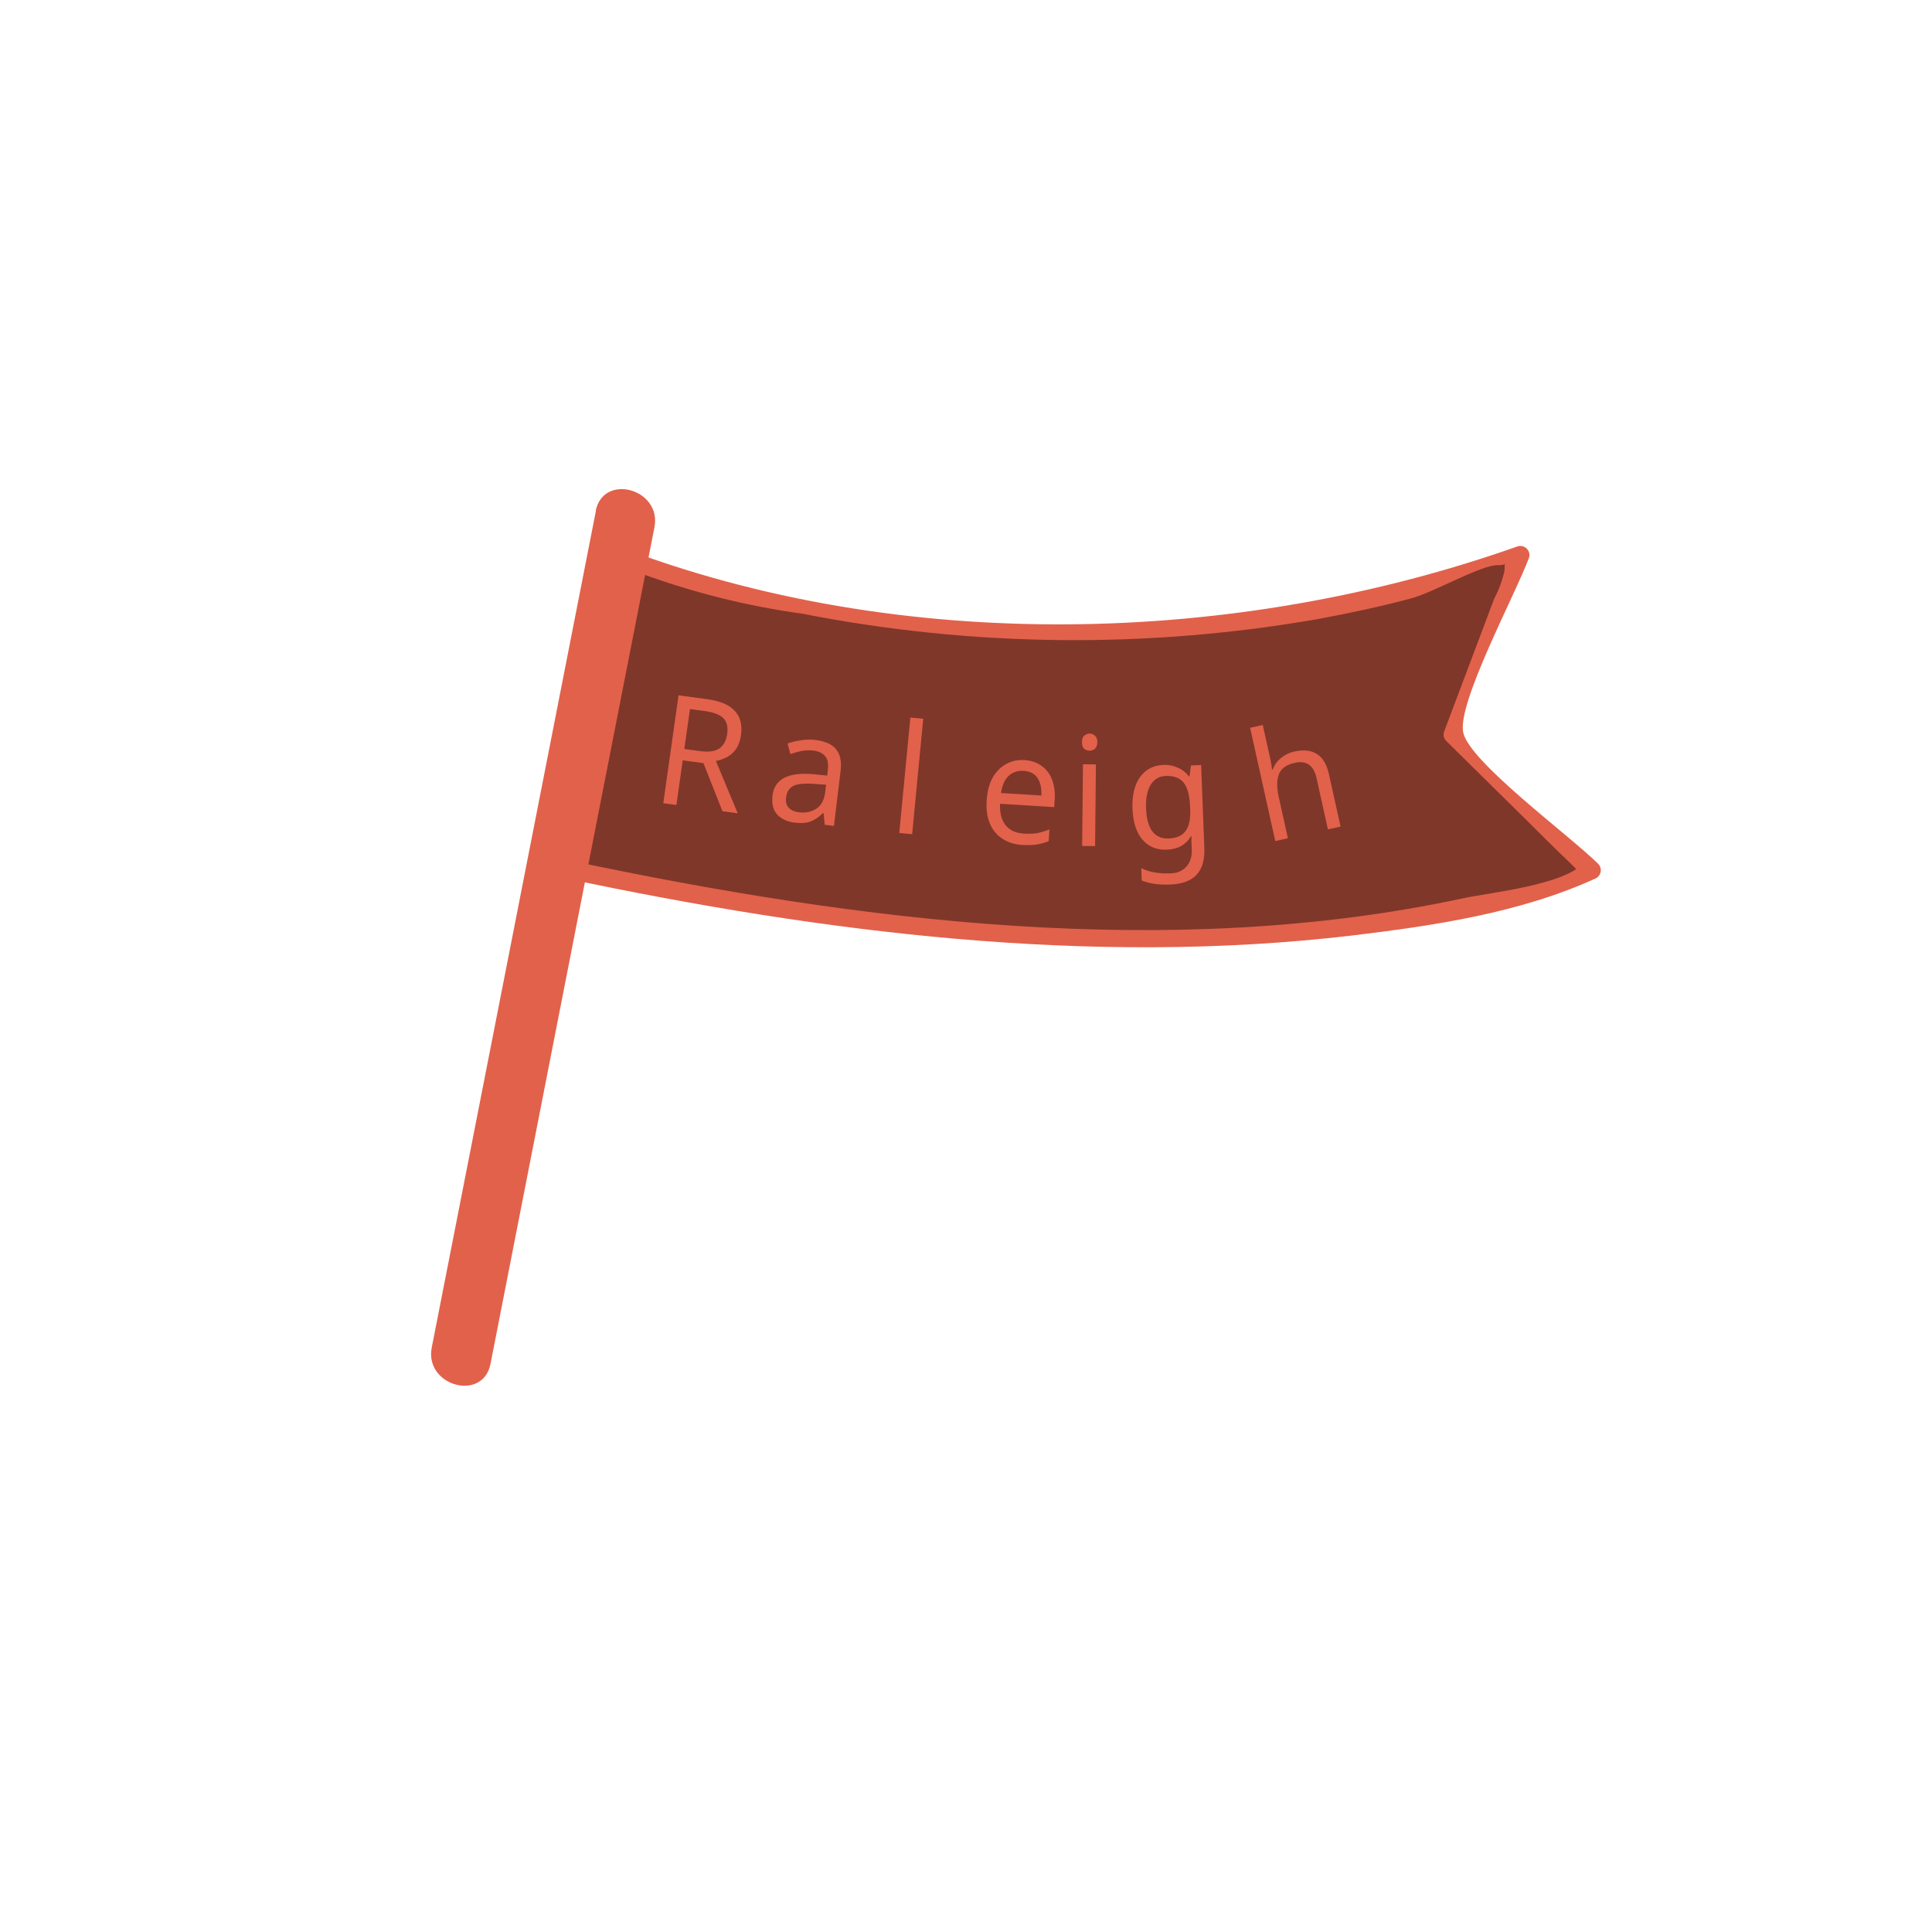
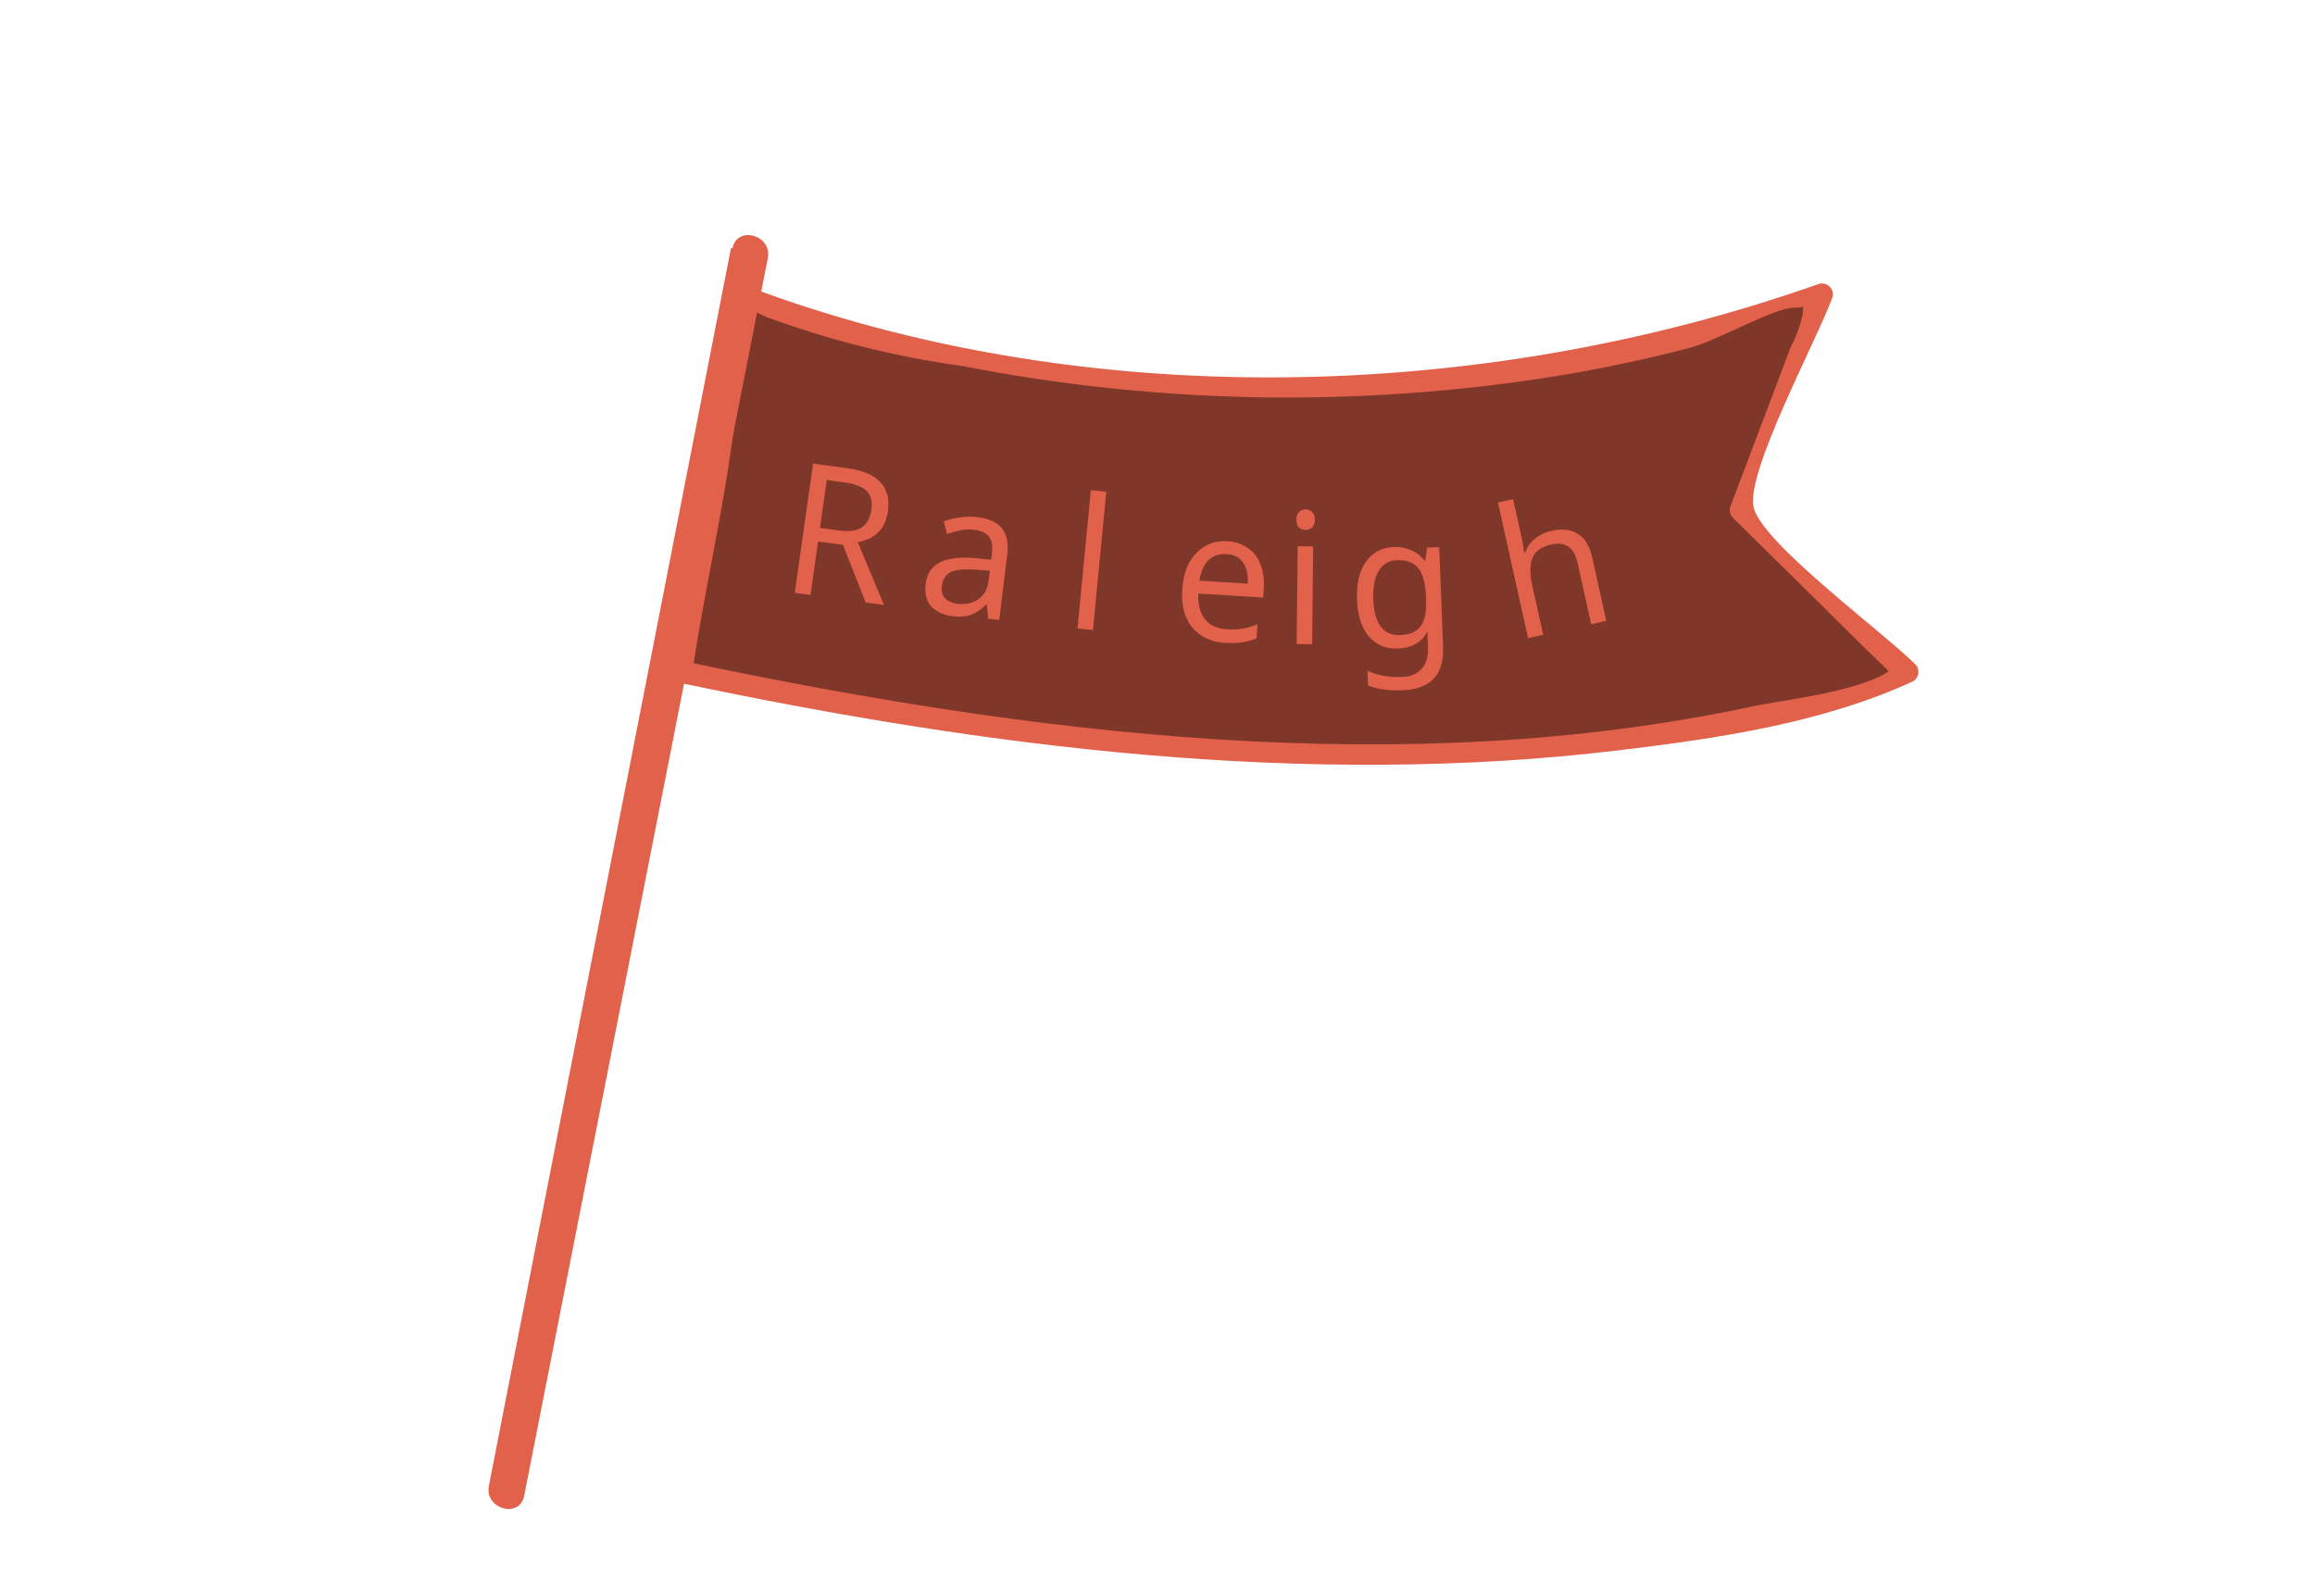
- <svg xmlns="http://www.w3.org/2000/svg" id="Layer_1" data-name="Layer 1" viewBox="0 0 95 95">
+ <svg xmlns="http://www.w3.org/2000/svg" id="Layer_1" data-name="Layer 1" viewBox="0 0 95 65.51">
  <defs>
    <style>.cls-1{fill:#7f372a;}.cls-2,.cls-3{fill:#e2614b;}.cls-3{font-size:7.5px;font-family:Big John;}</style>
  </defs>
-   <path class="cls-1" d="M28,42.76l2.25-15.5s21.75,8.5,44.5,0L71.46,36.1l6.75,6.66S62.46,50.26,28,42.76Z" />
-   <path class="cls-2" d="M28.39,42.88c0.65-4.47,1.93-9.25,2-13.76,0-1.93-.42-1.6,1.08-0.94a38.29,38.29,0,0,0,8,2,69.52,69.52,0,0,0,25.39.25c1.51-.28,3-0.6,4.51-1,1.13-.3,3.49-1.67,4.28-1.64,1.22,0,.32-1.09.33,0.26a5.28,5.28,0,0,1-.5,1.37L71,36a0.44,0.44,0,0,0,.12.44l3.71,3.66c0.78,0.77,1.55,1.55,2.34,2.3s0.3,0.53.73,0c-0.93,1.13-4.75,1.5-6,1.78-14.35,3.07-29.63,1.14-43.8-1.85-0.56-.12-0.81.75-0.24,0.87C40.47,45.86,53.59,47.52,66.49,46c4-.48,8.28-1.11,12-2.82a0.45,0.45,0,0,0,.09-0.71c-1.44-1.42-6.32-5-6.63-6.45s2.57-6.79,3.24-8.61a0.45,0.45,0,0,0-.55-0.55c-13.86,4.91-30.36,5.33-44.26,0a0.45,0.45,0,0,0-.55.31l-2.25,15.5C27.44,43.2,28.31,43.45,28.39,42.88Z" />
-   <text class="cls-3" transform="matrix(0.96, 0.13, -0.14, 0.99, 31.91, 39.4)">R</text>
-   <text class="cls-3" transform="matrix(0.97, 0.12, -0.12, 0.99, 37.52, 40.18)">a</text>
-   <text class="cls-3" transform="translate(43.6 40.9) rotate(5.49) scale(0.97 1)">l</text>
-   <text class="cls-3" transform="translate(48 41.33) rotate(3.53) scale(0.97 1)">e</text>
-   <text class="cls-3" transform="matrix(0.97, 0.01, -0.01, 1, 52.59, 41.59)">i</text>
-   <text class="cls-3" transform="translate(55.37 41.78) rotate(-2.22) scale(0.97 1)">g</text>
-   <text class="cls-3" transform="translate(62.1 41.49) rotate(-12.51) scale(0.97 1)">h</text>
-   <path class="cls-2" d="M29.3,25.13L21.23,66.26c-0.37,1.89,2.52,2.69,2.89.8l8.06-41.13c0.37-1.89-2.52-2.69-2.89-.8h0Z" />
+   <path class="cls-1" d="M28,27.6l2.25-15.5s21.75,8.5,44.5,0l-3.25,8.84,6.75,6.66S62.46,35.1,28,27.6Z" />
+   <path class="cls-2" d="M28.39,27.72c0.65-4.47,1.93-9.25,2-13.76,0-1.93-.42-1.6,1.08-0.94a38.29,38.29,0,0,0,8,2,69.52,69.52,0,0,0,25.39.25c1.51-.28,3-0.6,4.51-1,1.13-.3,3.49-1.67,4.28-1.64,1.22,0,.32-1.09.33,0.26a5.28,5.28,0,0,1-.5,1.37L71,20.82a0.44,0.44,0,0,0,.12.44l3.71,3.66c0.78,0.77,1.55,1.55,2.34,2.3s0.3,0.53.73,0c-0.93,1.13-4.75,1.5-6,1.78-14.35,3.07-29.63,1.14-43.8-1.85-0.56-.12-0.81.75-0.24,0.87,12.63,2.67,25.75,4.33,38.64,2.77,4-.48,8.28-1.11,12-2.82a0.45,0.45,0,0,0,.09-0.71c-1.44-1.42-6.32-5-6.63-6.45s2.57-6.79,3.24-8.61a0.45,0.45,0,0,0-.55-0.55c-13.86,4.91-30.36,5.33-44.26,0a0.45,0.45,0,0,0-.55.31l-2.25,15.5C27.44,28,28.31,28.29,28.39,27.72Z" />
+   <text class="cls-3" transform="matrix(0.96, 0.13, -0.14, 0.99, 31.91, 24.24)">R</text>
+   <text class="cls-3" transform="matrix(0.97, 0.12, -0.12, 0.99, 37.52, 25.02)">a</text>
+   <text class="cls-3" transform="translate(43.6 25.74) rotate(5.49) scale(0.97 1)">l</text>
+   <text class="cls-3" transform="translate(48 26.17) rotate(3.53) scale(0.97 1)">e</text>
+   <text class="cls-3" transform="matrix(0.97, 0.01, -0.01, 1, 52.59, 26.43)">i</text>
+   <text class="cls-3" transform="translate(55.37 26.62) rotate(-2.22) scale(0.97 1)">g</text>
+   <text class="cls-3" transform="translate(62.1 26.33) rotate(-12.51) scale(0.97 1)">h</text>
+   <path class="cls-2" d="M30,10.17L20.06,61c-0.18.94,1.26,1.35,1.45,0.4l10-50.81c0.18-.94-1.26-1.35-1.45-0.4h0Z" />
</svg>
